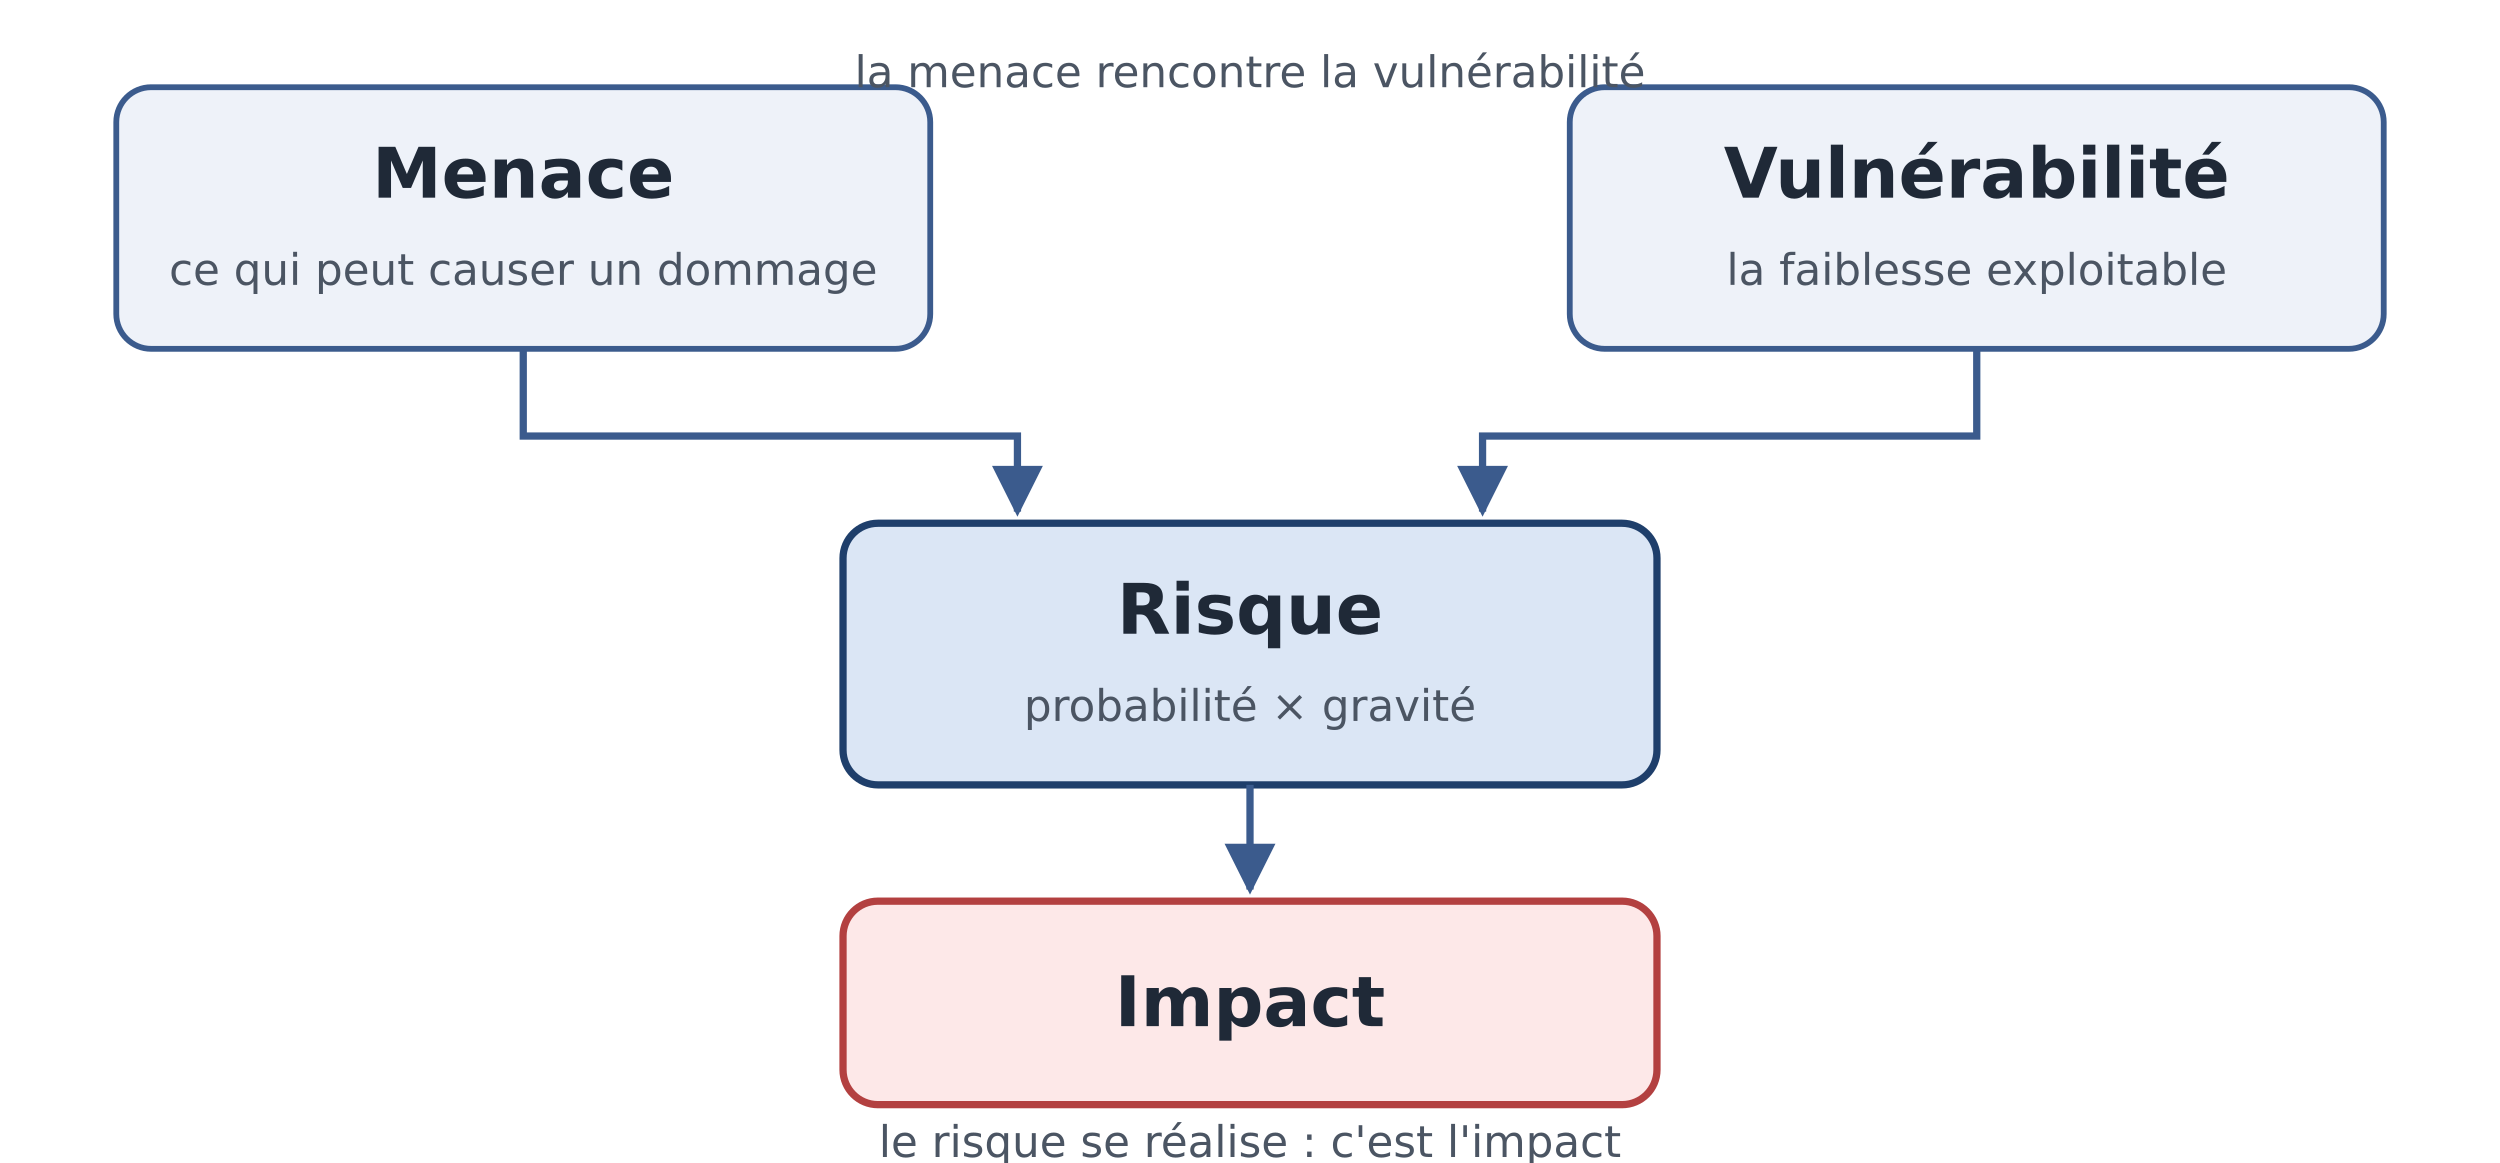
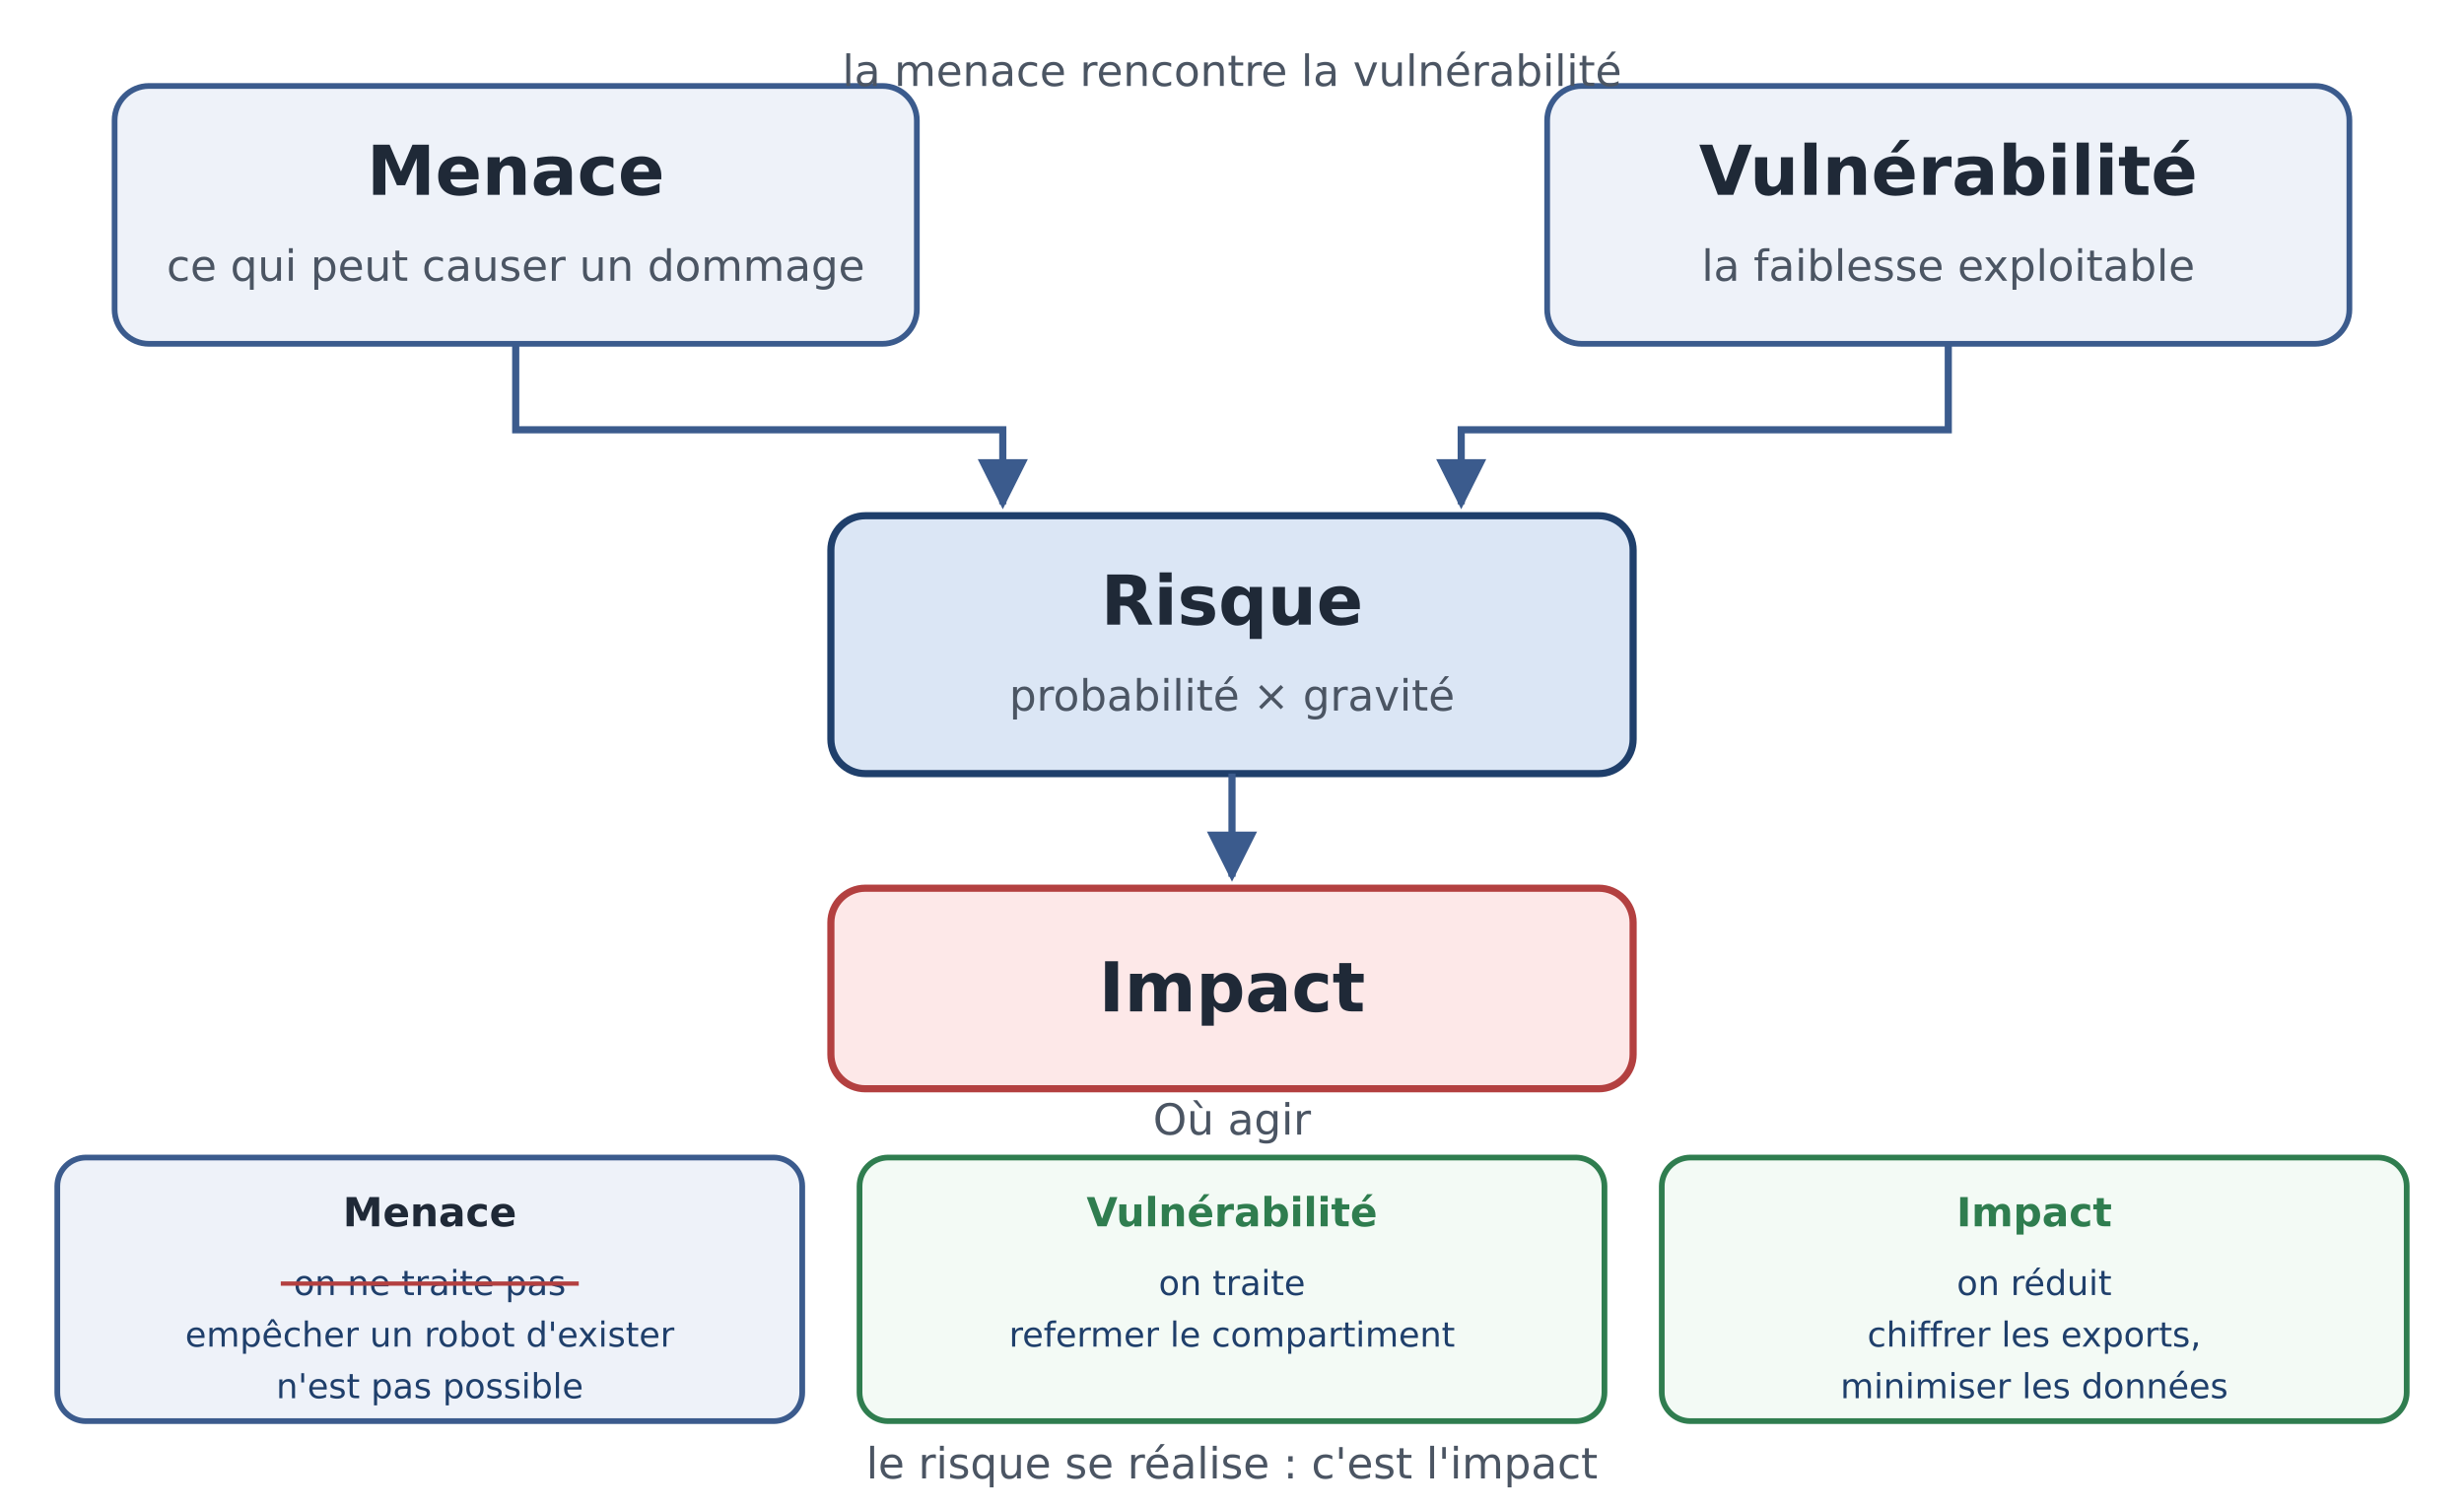
- <svg xmlns="http://www.w3.org/2000/svg" viewBox="0 0 860 400" width="860" height="400" role="img" aria-label="Le chapeau de risque : la menace rencontre une vulnérabilité, le risque se réalise en impact">
+ <svg xmlns="http://www.w3.org/2000/svg" viewBox="0 0 860 526" width="860" height="526" role="img" aria-label="Le chapeau de risque : la menace rencontre une vulnérabilité, le risque se réalise en impact, et sous chaque maillon le levier d'action correspondant">
  <defs>
    <marker id="fleche" viewBox="0 0 10 10" refX="9" refY="5" markerWidth="7" markerHeight="7" orient="auto-start-reverse">
      <path d="M 0 0 L 10 5 L 0 10 z" fill="#3b5b8d" />
    </marker>
  </defs>
  <style>
    .titre { font-family: DejaVu Sans, Arial, sans-serif; font-size: 24px; font-weight: bold; fill: #1f2937; text-anchor: middle; }
    .sous { font-family: DejaVu Sans, Arial, sans-serif; font-size: 15px; fill: #4b5563; text-anchor: middle; }
    .lien { stroke: #3b5b8d; stroke-width: 2.5; fill: none; marker-end: url(#fleche); }
+     .levier { font-family: DejaVu Sans, Arial, sans-serif; font-size: 12px; fill: #1f3f6b; text-anchor: middle; }
+     .levier-titre { font-family: DejaVu Sans, Arial, sans-serif; font-size: 14px; font-weight: bold; fill: #1f2937; text-anchor: middle; }
+     .levier-vert { font-family: DejaVu Sans, Arial, sans-serif; font-size: 14px; font-weight: bold; fill: #2f7d4f; text-anchor: middle; }
  </style>
  <rect x="40" y="30" width="280" height="90" rx="12" fill="#eef2f9" stroke="#3b5b8d" stroke-width="2" />
  <text class="titre" x="180" y="68">Menace</text>
  <text class="sous" x="180" y="98">ce qui peut causer un dommage</text>
  <rect x="540" y="30" width="280" height="90" rx="12" fill="#eef2f9" stroke="#3b5b8d" stroke-width="2" />
  <text class="titre" x="680" y="68">Vulnérabilité</text>
  <text class="sous" x="680" y="98">la faiblesse exploitable</text>
  <rect x="290" y="180" width="280" height="90" rx="12" fill="#dbe6f5" stroke="#1f3f6b" stroke-width="2.5" />
  <text class="titre" x="430" y="218">Risque</text>
  <text class="sous" x="430" y="248">probabilité × gravité</text>
  <rect x="290" y="310" width="280" height="70" rx="12" fill="#fde8e8" stroke="#b34040" stroke-width="2.5" />
  <text class="titre" x="430" y="353">Impact</text>
  <path class="lien" d="M 180 120 L 180 150 L 350 150 L 350 176" />
  <path class="lien" d="M 680 120 L 680 150 L 510 150 L 510 176" />
  <path class="lien" d="M 430 270 L 430 306" />
  <text class="sous" x="430" y="30">la menace rencontre la vulnérabilité</text>
-   <text class="sous" x="430" y="398">le risque se réalise : c'est l'impact</text>
+   <text class="sous" x="430" y="396">Où agir</text>
+   <rect x="20" y="404" width="260" height="92" rx="10" fill="#eef2f9" stroke="#3b5b8d" stroke-width="2" />
+   <text class="levier-titre" x="150" y="428">Menace</text>
+   <text class="levier" x="150" y="452">on ne traite pas</text>
+   <line x1="98" y1="448" x2="202" y2="448" stroke="#b34040" stroke-width="1.5" />
+   <text class="levier" x="150" y="470">empêcher un robot d'exister</text>
+   <text class="levier" x="150" y="488">n'est pas possible</text>
+   <rect x="300" y="404" width="260" height="92" rx="10" fill="#f3faf5" stroke="#2f7d4f" stroke-width="2" />
+   <text class="levier-vert" x="430" y="428">Vulnérabilité</text>
+   <text class="levier" x="430" y="452">on traite</text>
+   <text class="levier" x="430" y="470">refermer le compartiment</text>
+   <rect x="580" y="404" width="260" height="92" rx="10" fill="#f3faf5" stroke="#2f7d4f" stroke-width="2" />
+   <text class="levier-vert" x="710" y="428">Impact</text>
+   <text class="levier" x="710" y="452">on réduit</text>
+   <text class="levier" x="710" y="470">chiffrer les exports,</text>
+   <text class="levier" x="710" y="488">minimiser les données</text>
+   <text class="sous" x="430" y="516">le risque se réalise : c'est l'impact</text>
</svg>
